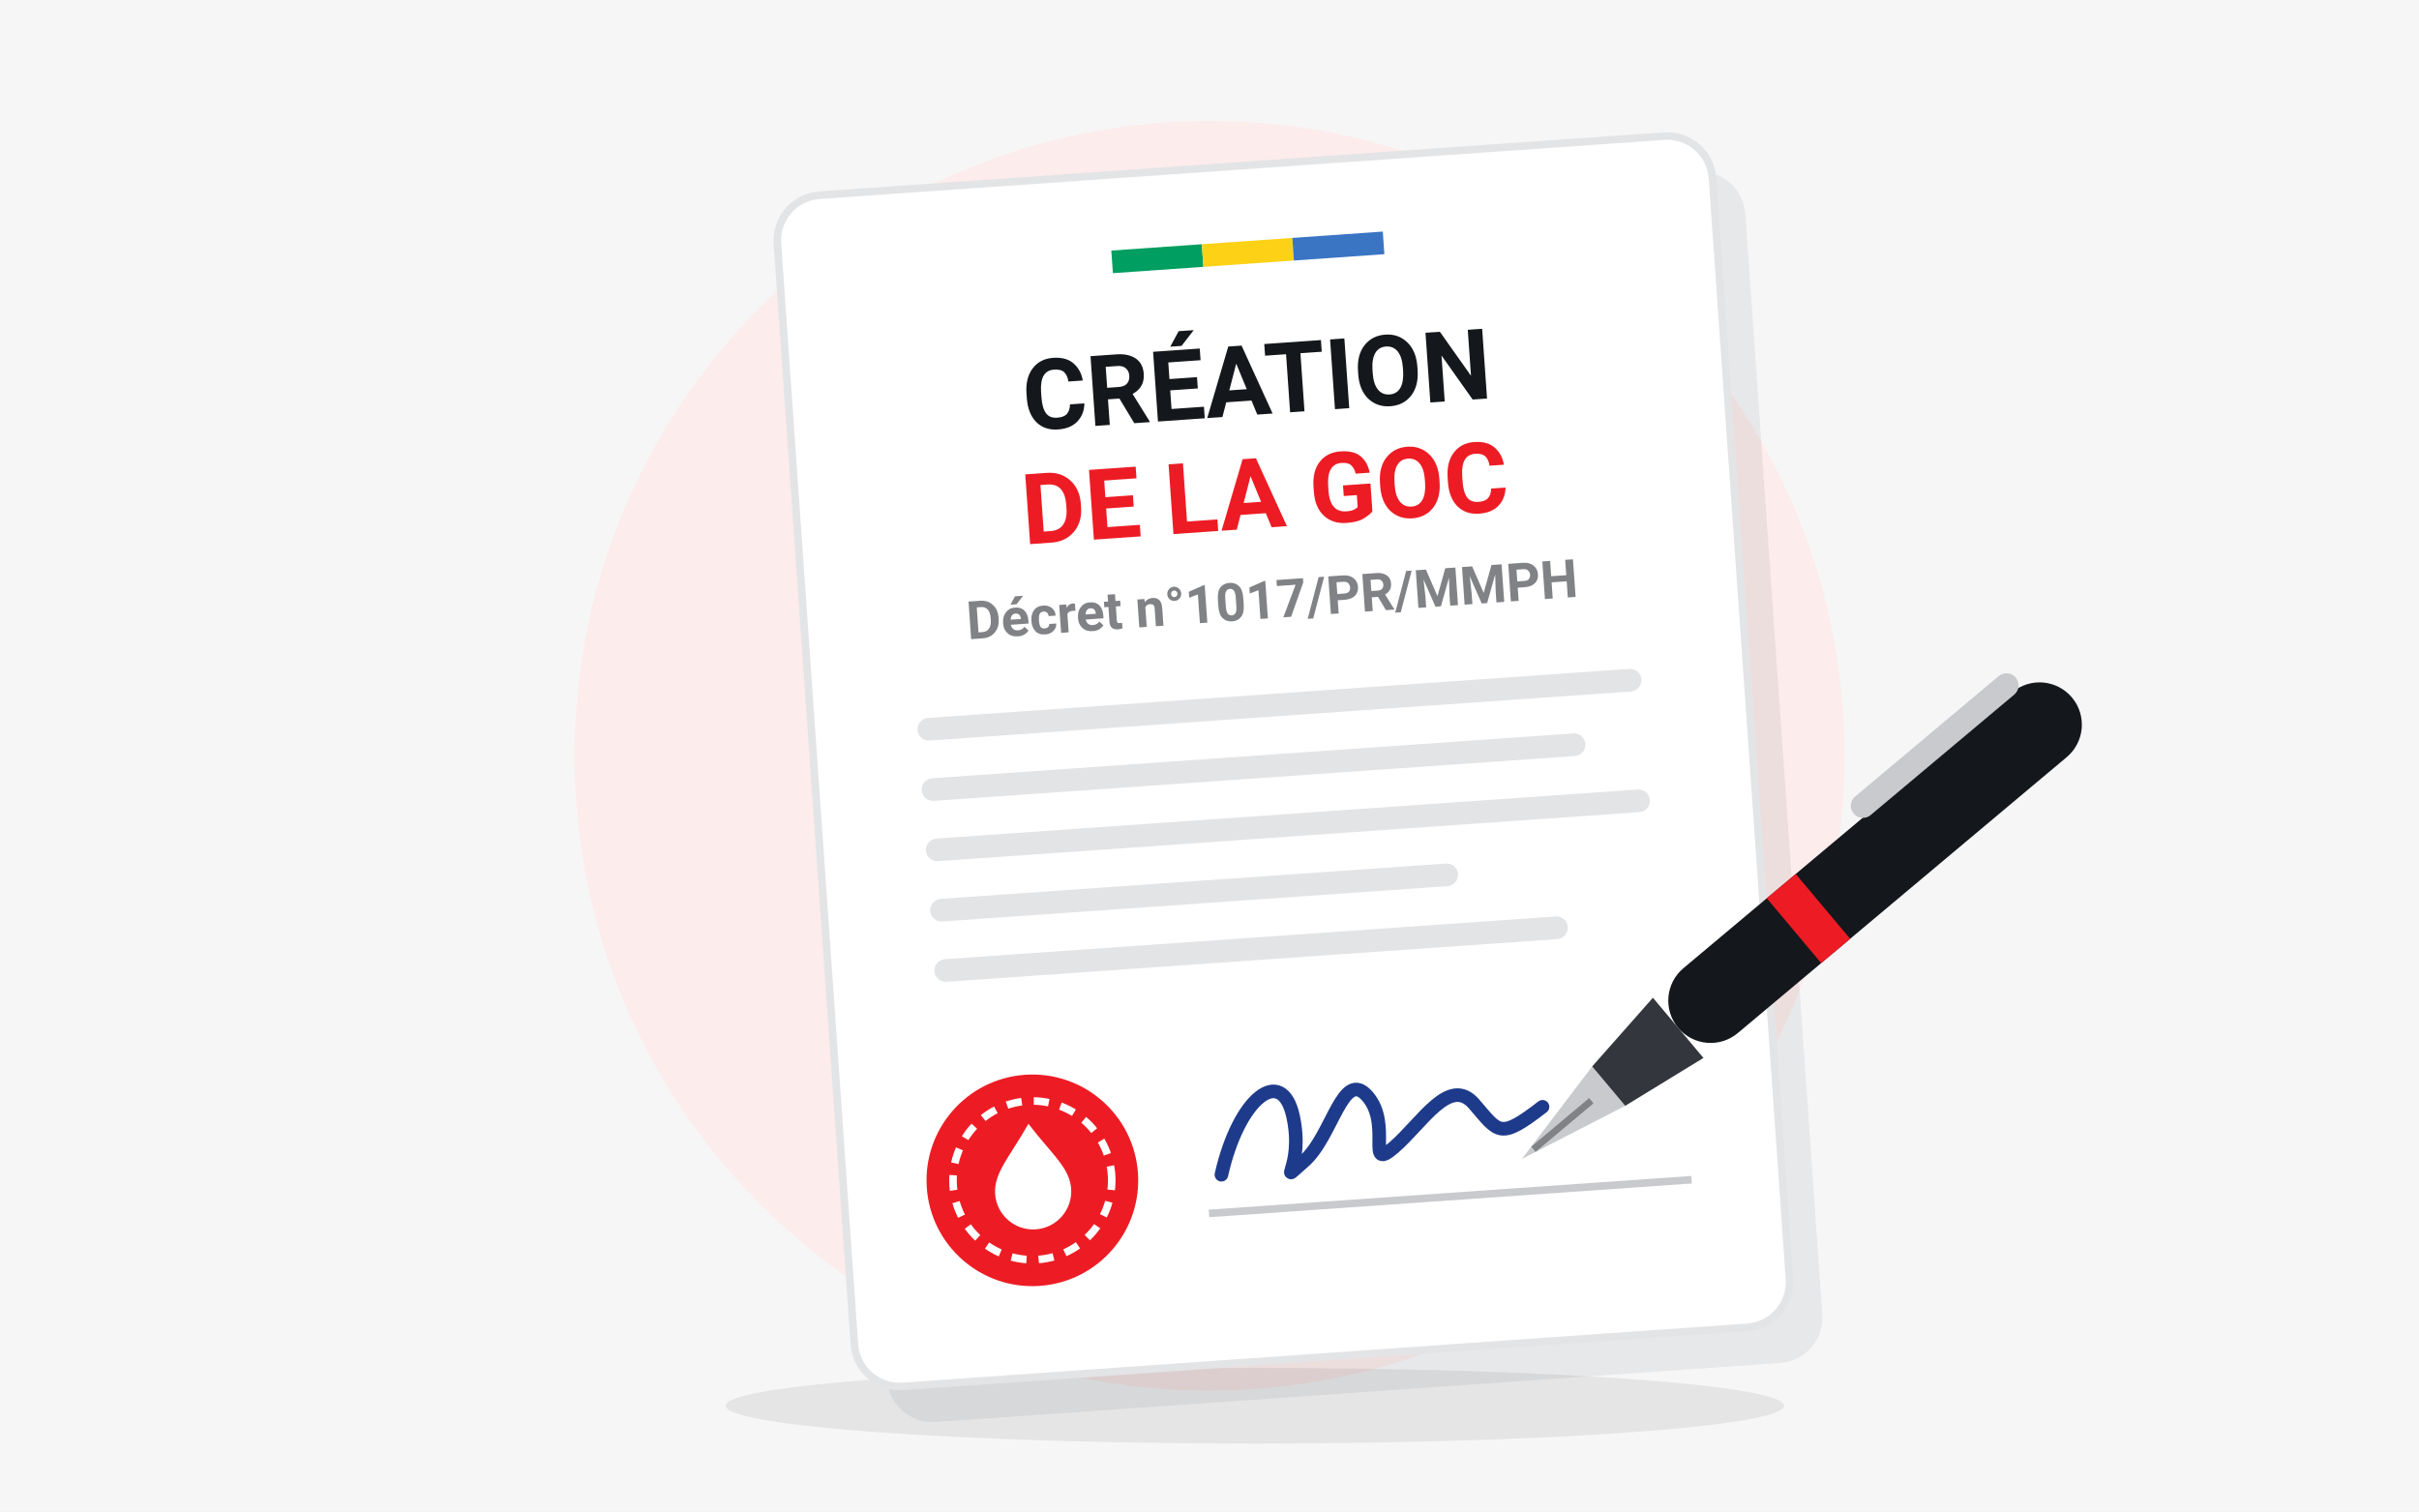
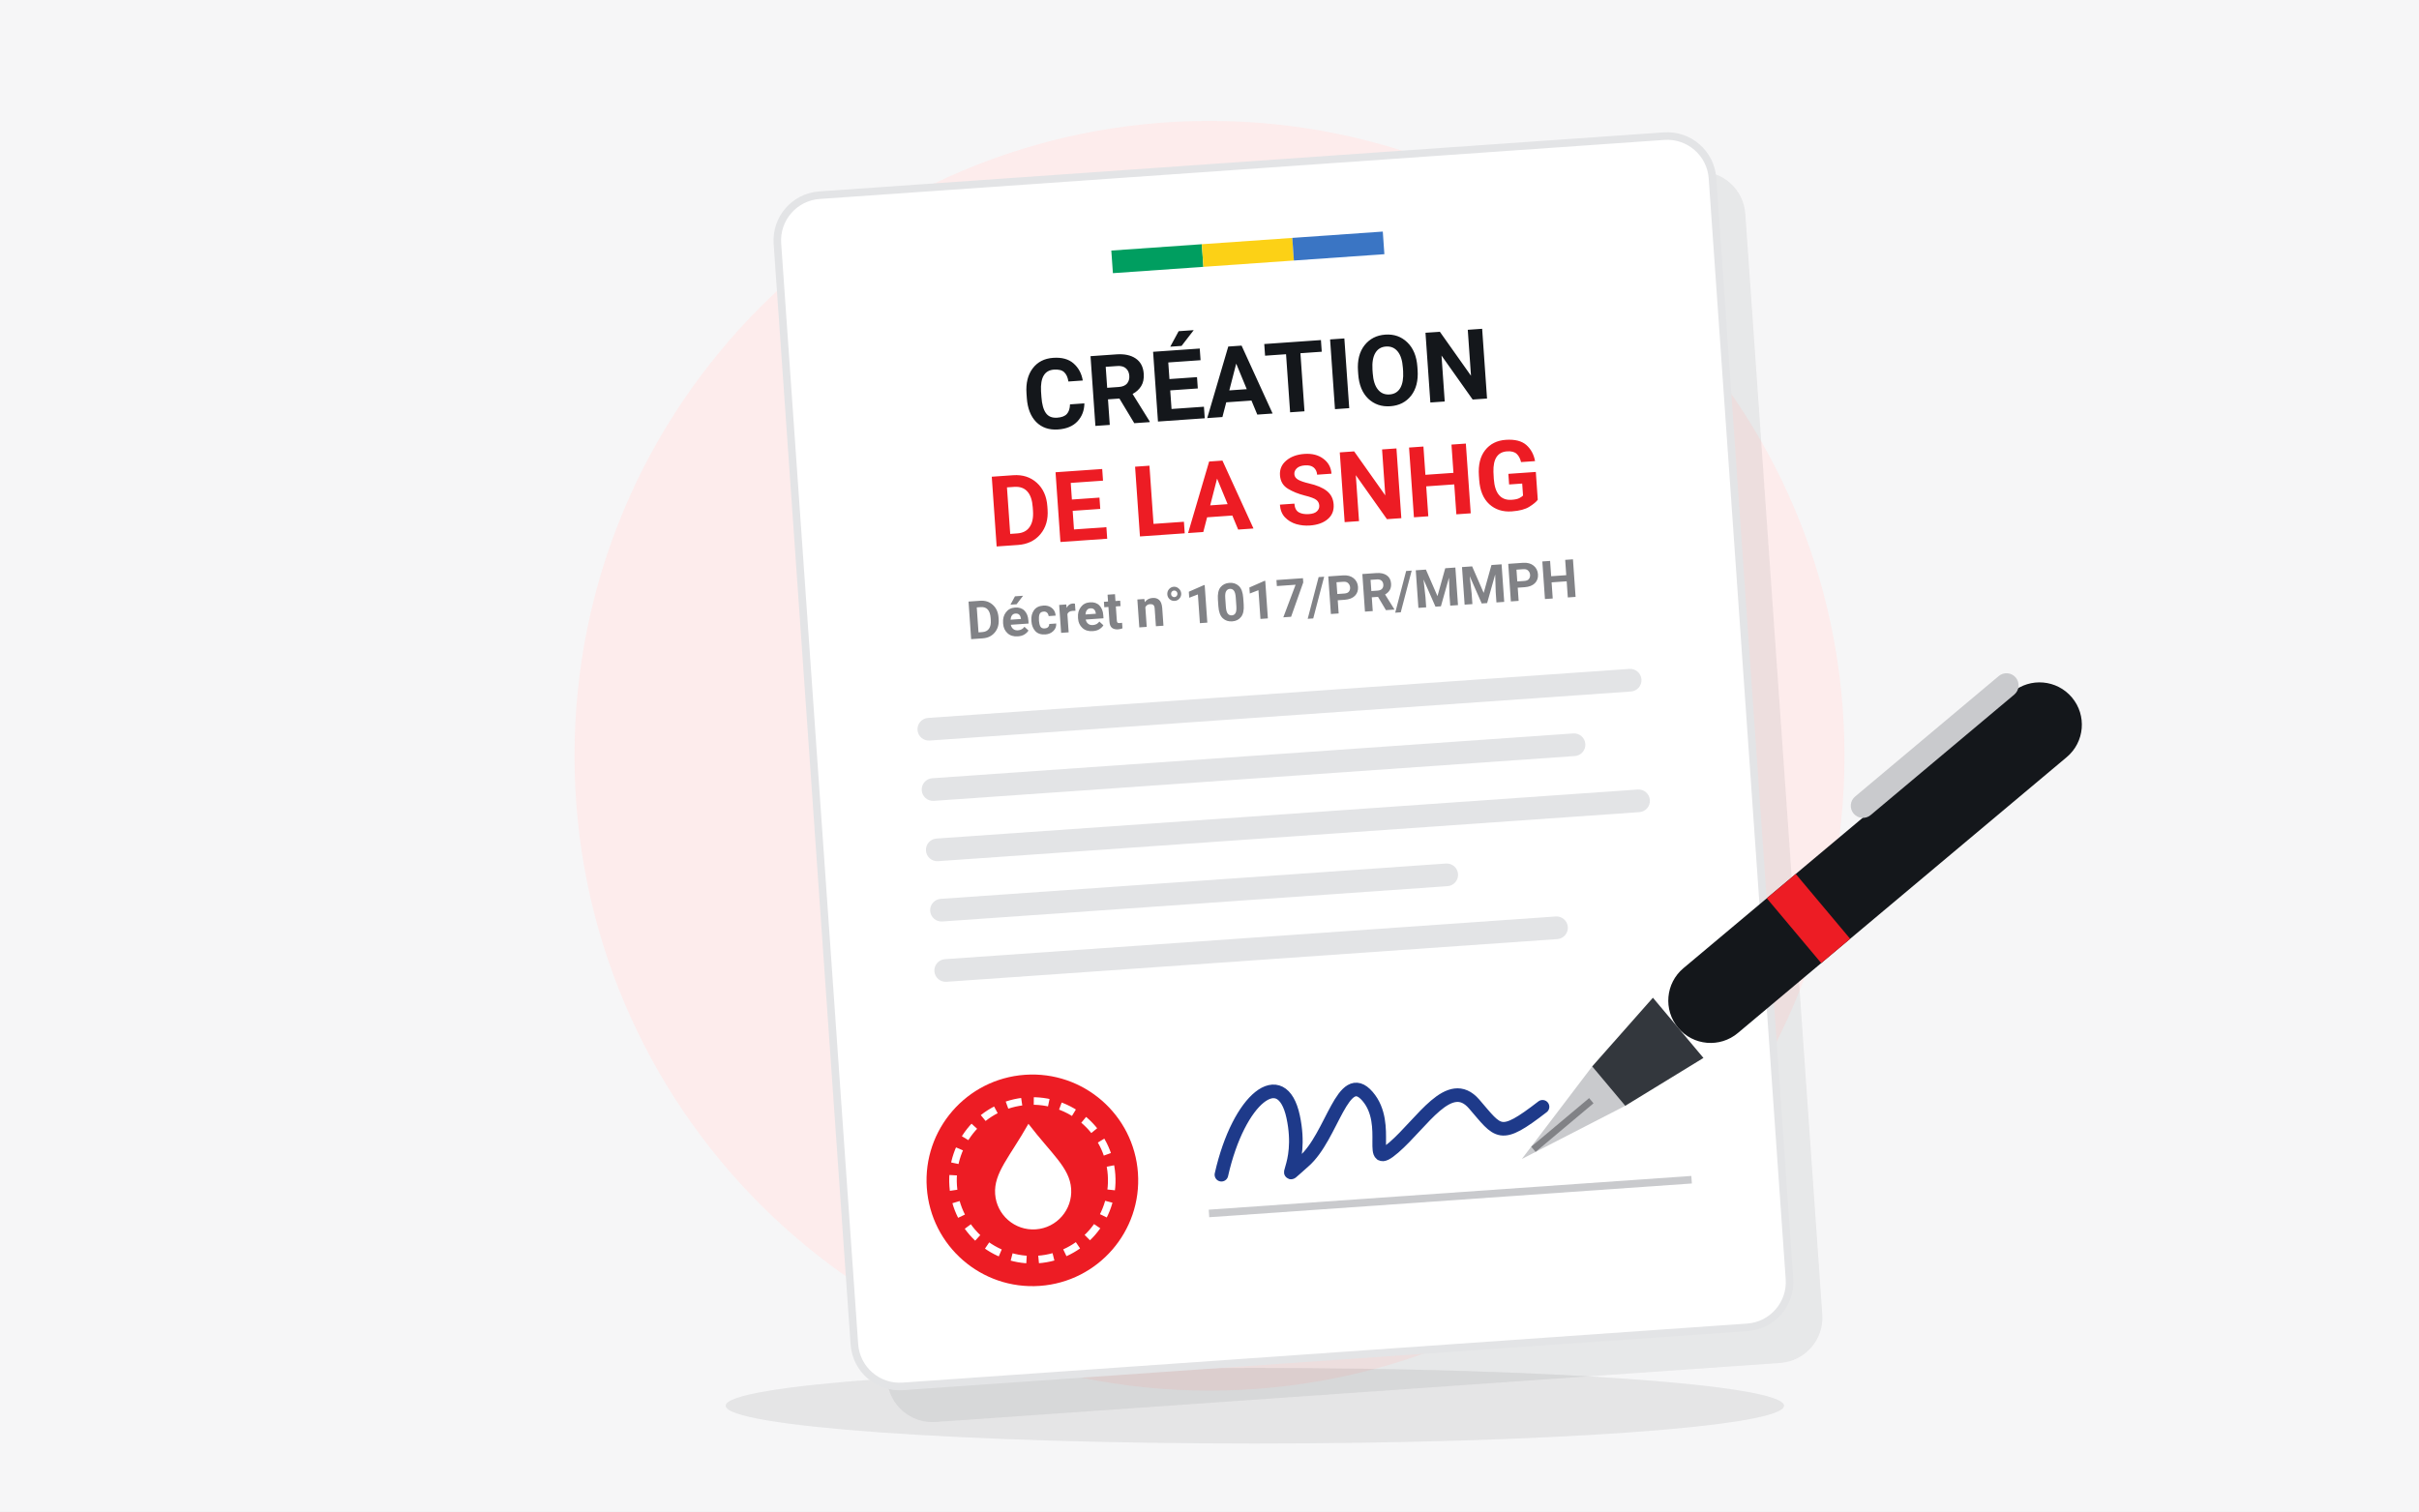
<svg xmlns="http://www.w3.org/2000/svg" viewBox="0 0 320 200" width="320" height="200">
  <rect width="320" height="200" fill="#F6F6F7" />
  <circle cx="160" cy="100" r="84" fill="#FDECEC" />
  <ellipse cx="166" cy="186" rx="70" ry="5" fill="#14171B" opacity=".08" />
  <g transform="rotate(-4 166 104)">
    <rect x="108" y="22" width="124" height="158" rx="6" fill="#14171B" opacity=".07" transform="translate(4 5)" />
    <rect x="108" y="22" width="124" height="158" rx="6" fill="#FFFFFF" stroke="#E3E4E6" />
    <rect x="152" y="32" width="12" height="3" fill="#009E60" />
    <rect x="164" y="32" width="12" height="3" fill="#FCD116" />
    <rect x="176" y="32" width="12" height="3" fill="#3A75C4" />
    <text x="170" y="55" text-anchor="middle" font-size="13" font-weight="700" fill="#14171B" font-family="Archivo, 'Segoe UI', Roboto, Arial, sans-serif">CRÉATION</text>
-     <text x="170" y="70" text-anchor="middle" font-size="13" font-weight="700" fill="#ED1C24" font-family="Archivo, 'Segoe UI', Roboto, Arial, sans-serif">DE LA GOC</text>
+     <text x="170" y="70" text-anchor="middle" font-size="13" font-weight="700" fill="#ED1C24" font-family="Archivo, 'Segoe UI', Roboto, Arial, sans-serif">DE LA SNHG</text>
    <text x="170" y="82" text-anchor="middle" font-size="7" font-weight="600" fill="#818286" font-family="Archivo, 'Segoe UI', Roboto, Arial, sans-serif">Décret n°1017/PR/MMPH</text>
    <rect x="122" y="92" width="96" height="3" rx="1.5" fill="#E3E4E6" />
    <rect x="122" y="100" width="88" height="3" rx="1.5" fill="#E3E4E6" />
    <rect x="122" y="108" width="96" height="3" rx="1.5" fill="#E3E4E6" />
    <rect x="122" y="116" width="70" height="3" rx="1.5" fill="#E3E4E6" />
    <rect x="122" y="124" width="84" height="3" rx="1.5" fill="#E3E4E6" />
    <line x1="156" y1="160" x2="220" y2="160" stroke="#C9CACD" stroke-width="1" />
    <path d="M158 155 C161 145 167 141 168 148 S165 157 169 154 S175 142 178 146 S177 156 181 153 S189 144 192 148 S195 153 201 149" fill="none" stroke="#1E3A8A" stroke-width="1.8" stroke-linecap="round" stroke-linejoin="round" />
    <circle cx="133" cy="154" r="14" fill="#ED1C24" />
    <circle cx="133" cy="154" r="10.5" fill="none" stroke="#FFFFFF" stroke-width="1" stroke-dasharray="2 1.6" />
    <path d="M133 146.5 C135.772 150.7 138.04 152.66 138.04 155.46 A5.04 5.04 0 0 1 127.96 155.46 C127.96 152.66 130.228 150.7 133 146.5Z" fill="#FFFFFF" />
  </g>
  <g transform="translate(222 136) rotate(-40)">
    <polygon points="-12,-3.4 -27,0 -12,3.4" fill="#C9CACD" />
    <line x1="-25" y1="0" x2="-15" y2="0" stroke="#818286" stroke-width=".9" />
    <polygon points="0,-5.2 -12,-3.4 -12,3.4 0,5.2" fill="#33373D" />
    <rect x="0" y="-5.6" width="68" height="11.2" rx="5.6" fill="#14171B" />
    <rect x="20" y="-5.6" width="5" height="11.2" fill="#ED1C24" />
    <rect x="36" y="-8.4" width="28" height="3.2" rx="1.6" fill="#C9CACD" />
  </g>
</svg>
